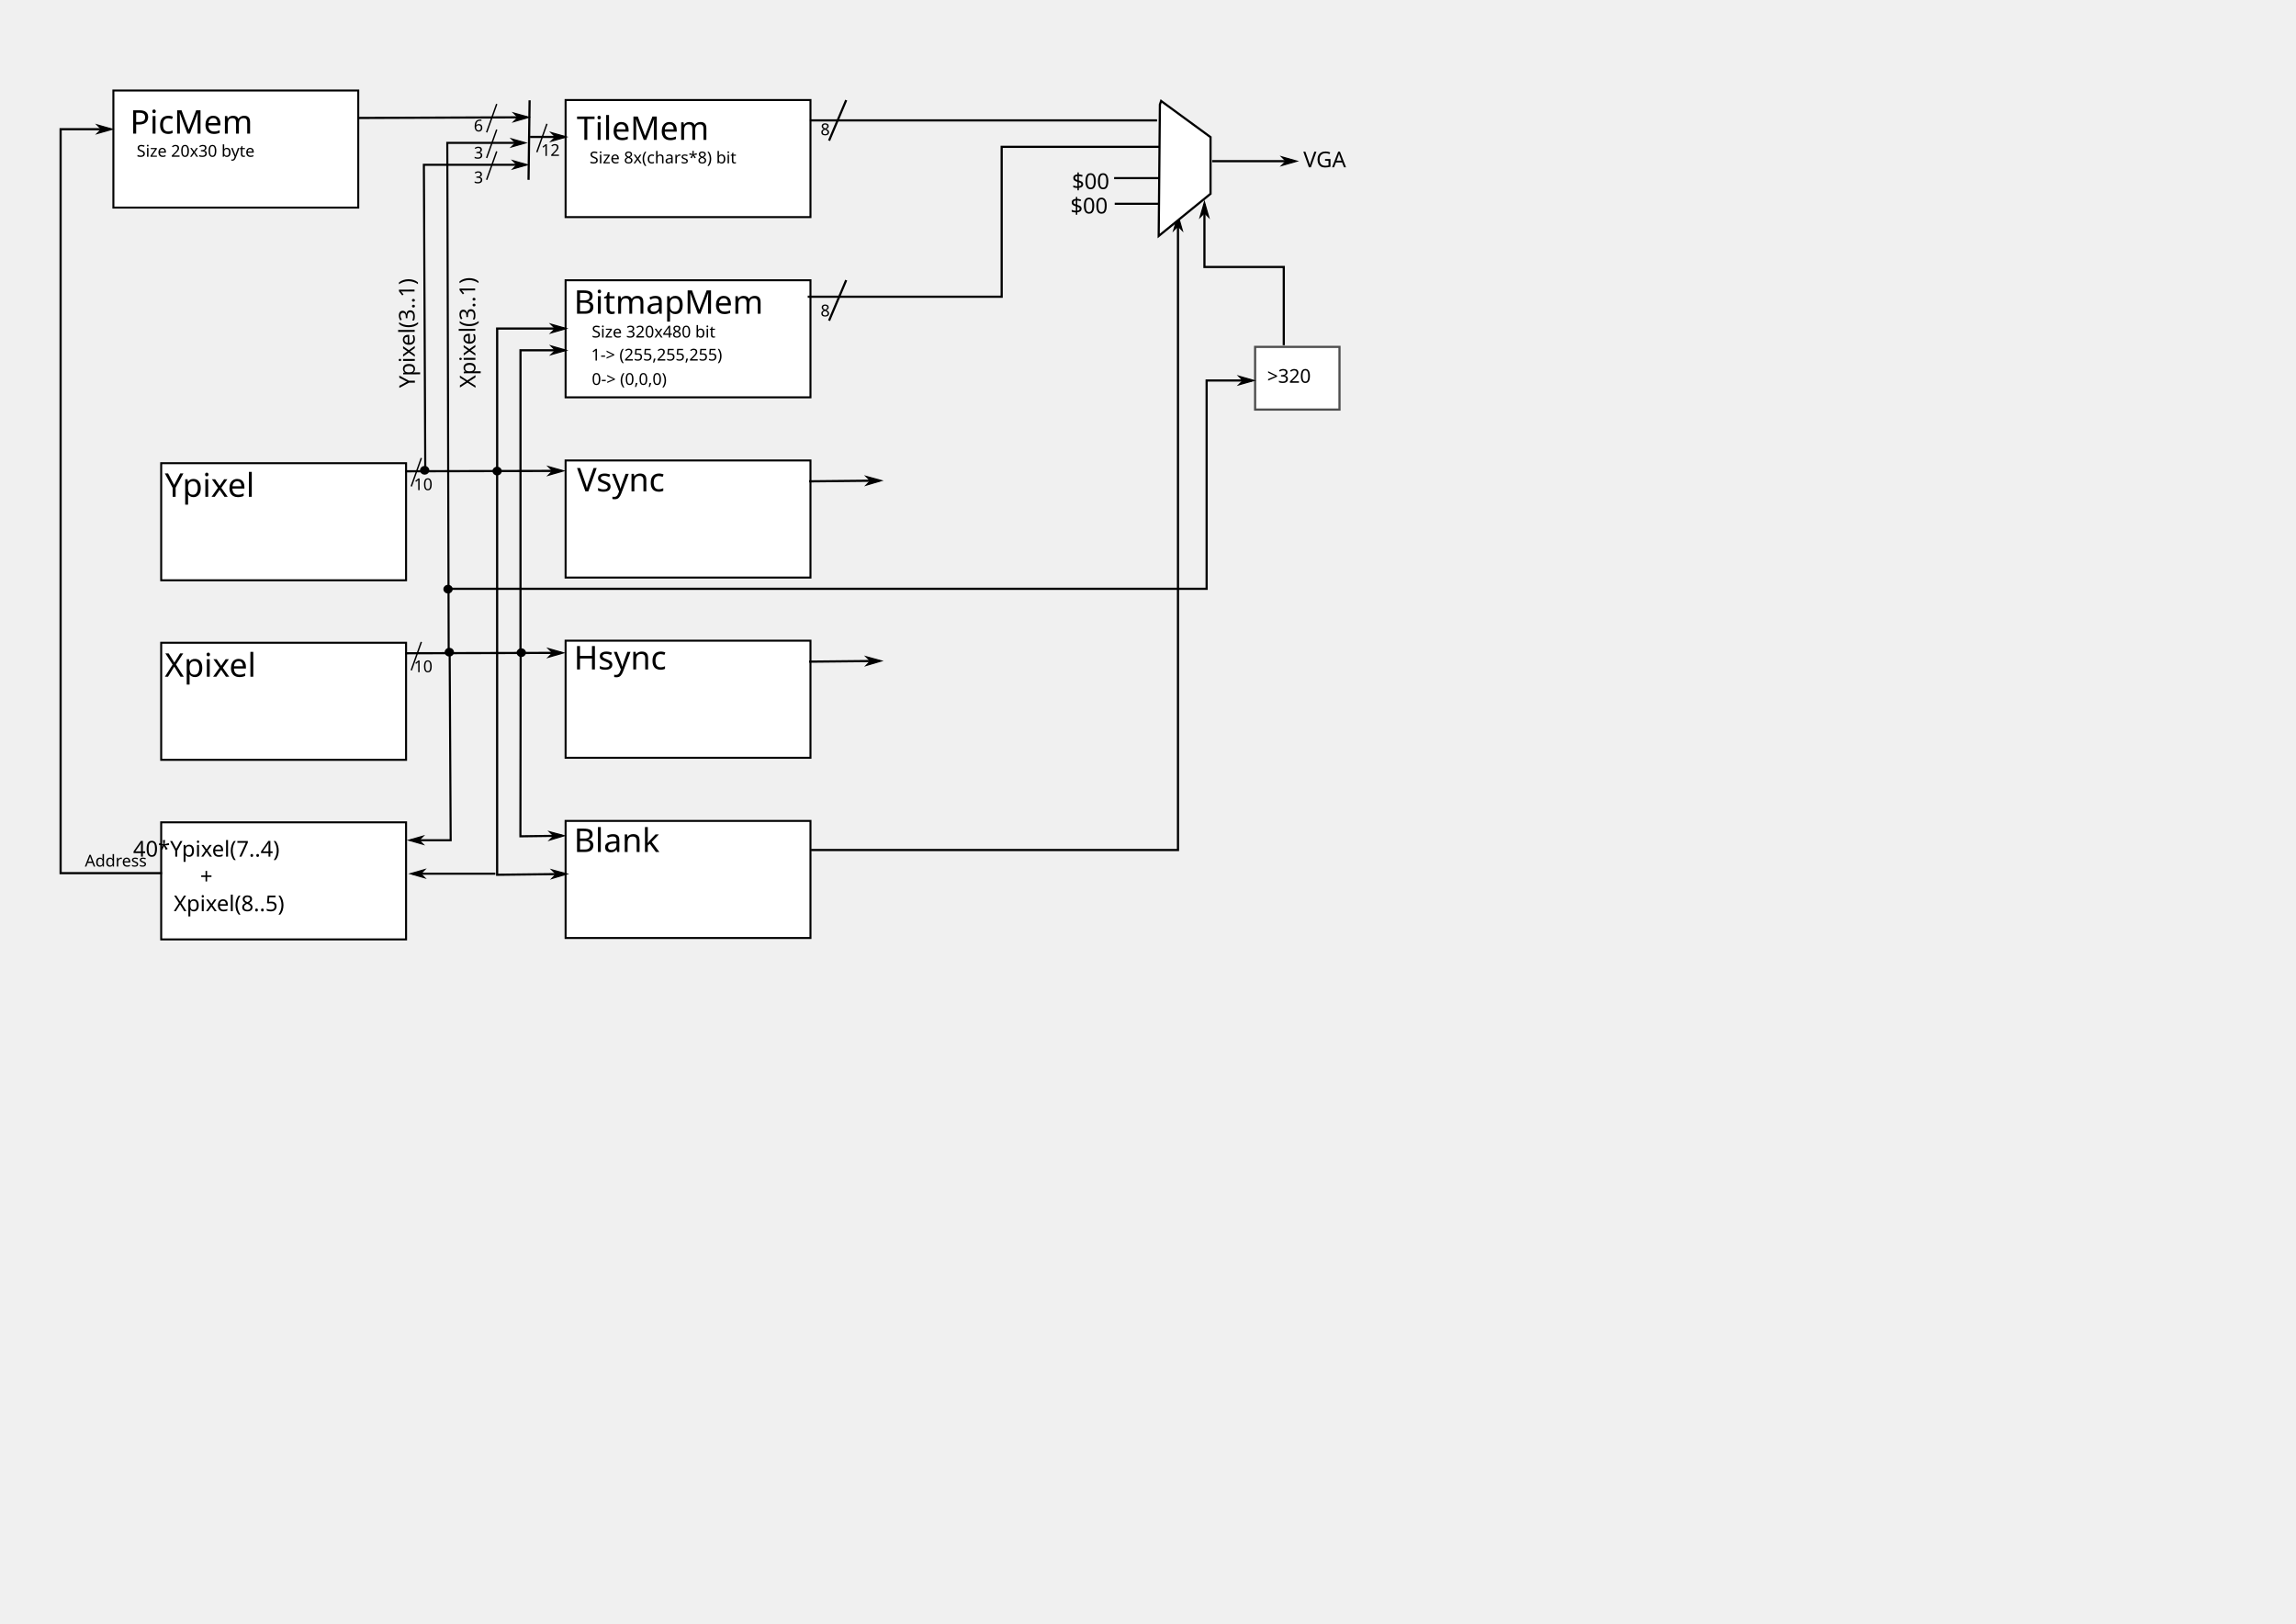
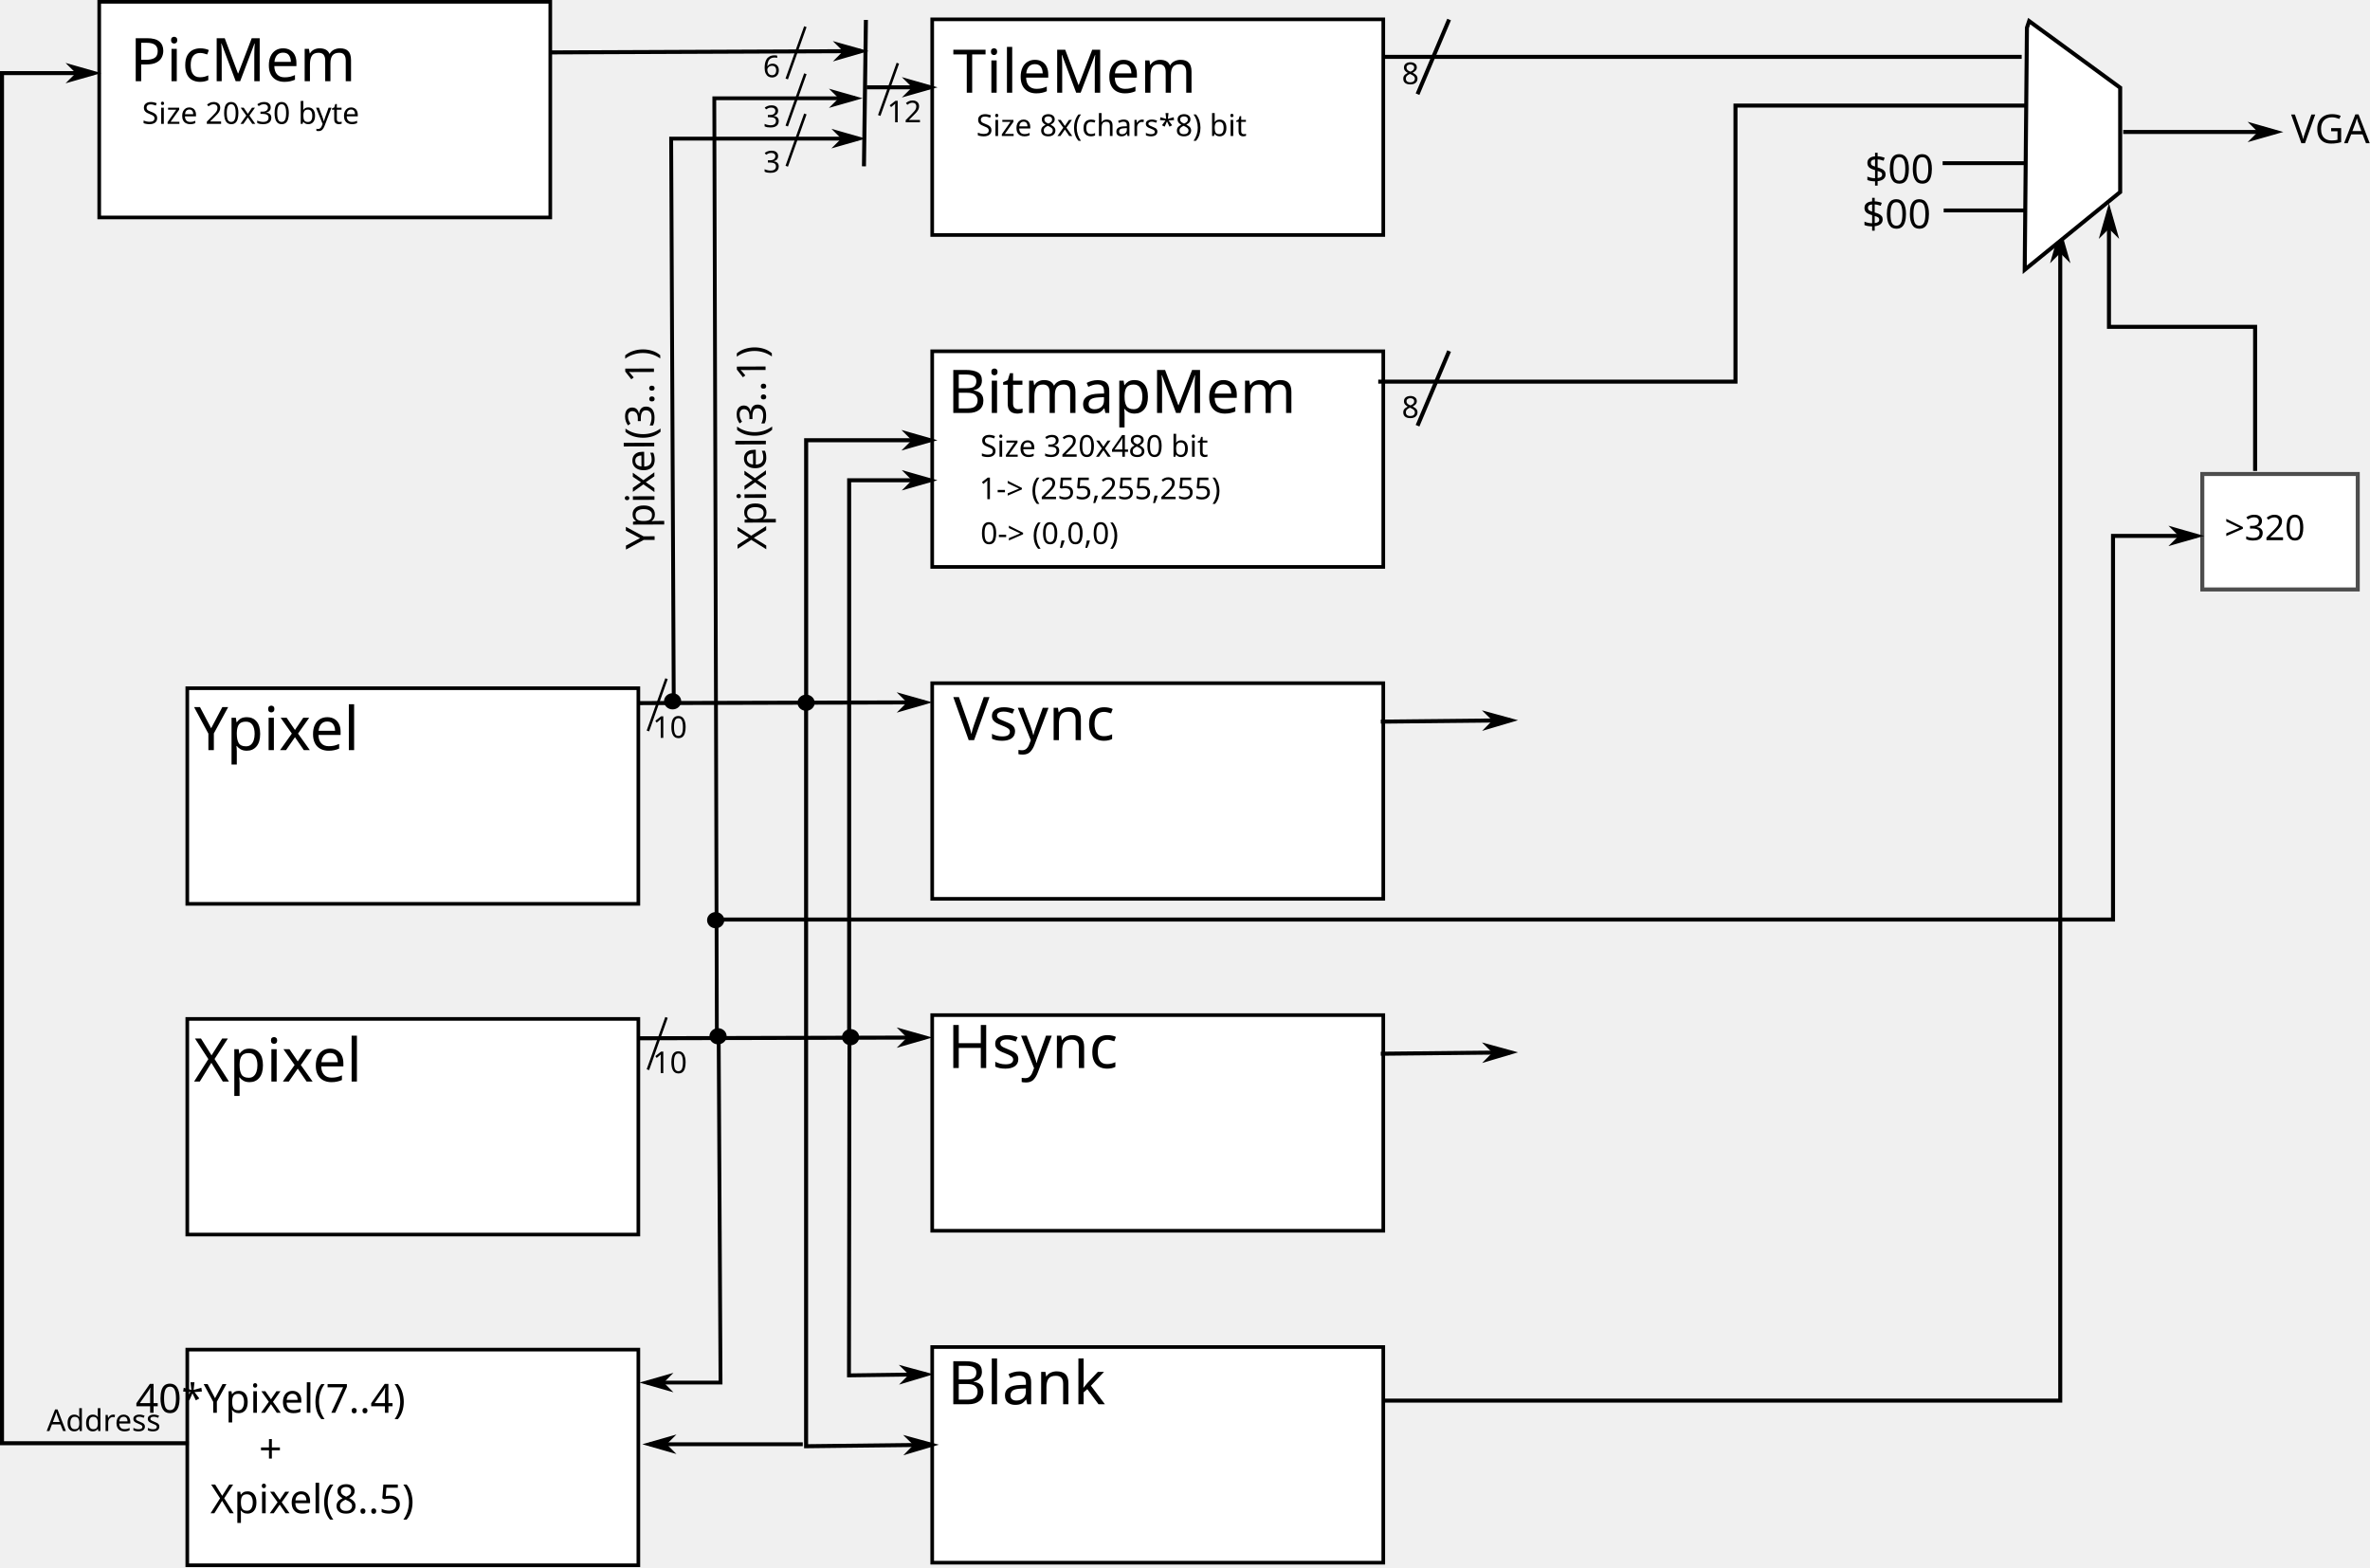
- <svg xmlns="http://www.w3.org/2000/svg" width="297mm" height="210mm" viewBox="0 0 1052.362 744.094" id="svg3468" version="1.1">
+ <svg xmlns="http://www.w3.org/2000/svg" width="166.432mm" height="110.047mm" viewBox="0 0 589.721 389.932" id="svg3468" version="1.1">
  <defs id="defs3470">
-     <marker orient="auto" refY="0.0" refX="0.0" id="marker5195" style="overflow:visible;">
-       <path id="path5197" d="M 0.0,0.0 L 5.0,-5.0 L -12.5,0.0 L 5.0,5.0 L 0.0,0.0 z " style="fill-rule:evenodd;stroke:#000000;stroke-width:1pt;stroke-opacity:1;fill:#000000;fill-opacity:1" transform="scale(0.4) rotate(180) translate(10,0)" />
-     </marker>
-     <marker style="overflow:visible;" id="marker4984" refX="0.0" refY="0.0" orient="auto">
-       <path transform="scale(0.4) rotate(180) translate(10,0)" style="fill-rule:evenodd;stroke:#000000;stroke-width:1pt;stroke-opacity:1;fill:#000000;fill-opacity:1" d="M 0.0,0.0 L 5.0,-5.0 L -12.5,0.0 L 5.0,5.0 L 0.0,0.0 z " id="path4986" />
-     </marker>
-     <marker orient="auto" refY="0.0" refX="0.0" id="marker4706" style="overflow:visible;">
-       <path id="path4708" d="M 0.0,0.0 L 5.0,-5.0 L -12.5,0.0 L 5.0,5.0 L 0.0,0.0 z " style="fill-rule:evenodd;stroke:#000000;stroke-width:1pt;stroke-opacity:1;fill:#000000;fill-opacity:1" transform="scale(0.4) rotate(180) translate(10,0)" />
-     </marker>
-     <marker style="overflow:visible;" id="marker7032" refX="0.0" refY="0.0" orient="auto">
-       <path transform="scale(0.4) rotate(180) translate(10,0)" style="fill-rule:evenodd;stroke:#000000;stroke-width:1pt;stroke-opacity:1;fill:#000000;fill-opacity:1" d="M 0.0,0.0 L 5.0,-5.0 L -12.5,0.0 L 5.0,5.0 L 0.0,0.0 z " id="path7034" />
-     </marker>
-     <marker orient="auto" refY="0.0" refX="0.0" id="marker6558" style="overflow:visible;">
-       <path id="path6560" d="M 0.0,0.0 L 5.0,-5.0 L -12.5,0.0 L 5.0,5.0 L 0.0,0.0 z " style="fill-rule:evenodd;stroke:#000000;stroke-width:1pt;stroke-opacity:1;fill:#000000;fill-opacity:1" transform="scale(0.4) rotate(180) translate(10,0)" />
-     </marker>
-     <marker orient="auto" refY="0.0" refX="0.0" id="marker5261" style="overflow:visible;">
-       <path id="path5263" d="M 0.0,0.0 L 5.0,-5.0 L -12.5,0.0 L 5.0,5.0 L 0.0,0.0 z " style="fill-rule:evenodd;stroke:#000000;stroke-width:1pt;stroke-opacity:1;fill:#000000;fill-opacity:1" transform="scale(0.4) rotate(180) translate(10,0)" />
-     </marker>
-     <marker style="overflow:visible;" id="marker4875" refX="0.0" refY="0.0" orient="auto">
-       <path transform="scale(0.4) rotate(180) translate(10,0)" style="fill-rule:evenodd;stroke:#000000;stroke-width:1pt;stroke-opacity:1;fill:#000000;fill-opacity:1" d="M 0.0,0.0 L 5.0,-5.0 L -12.5,0.0 L 5.0,5.0 L 0.0,0.0 z " id="path4877" />
-     </marker>
-     <marker style="overflow:visible;" id="marker9156" refX="0.0" refY="0.0" orient="auto">
-       <path transform="scale(0.4) rotate(180) translate(10,0)" style="fill-rule:evenodd;stroke:#000000;stroke-width:1pt;stroke-opacity:1;fill:#000000;fill-opacity:1" d="M 0.0,0.0 L 5.0,-5.0 L -12.5,0.0 L 5.0,5.0 L 0.0,0.0 z " id="path9158" />
-     </marker>
-     <marker orient="auto" refY="0.0" refX="0.0" id="marker8891" style="overflow:visible;">
-       <path id="path8893" d="M 0.0,0.0 L 5.0,-5.0 L -12.5,0.0 L 5.0,5.0 L 0.0,0.0 z " style="fill-rule:evenodd;stroke:#000000;stroke-width:1pt;stroke-opacity:1;fill:#000000;fill-opacity:1" transform="scale(0.4) rotate(180) translate(10,0)" />
-     </marker>
-     <marker orient="auto" refY="0.0" refX="0.0" id="marker8825" style="overflow:visible;">
-       <path id="path8827" d="M 0.0,0.0 L 5.0,-5.0 L -12.5,0.0 L 5.0,5.0 L 0.0,0.0 z " style="fill-rule:evenodd;stroke:#000000;stroke-width:1pt;stroke-opacity:1;fill:#000000;fill-opacity:1" transform="scale(0.4) rotate(180) translate(10,0)" />
-     </marker>
-     <marker style="overflow:visible;" id="marker8414" refX="0.0" refY="0.0" orient="auto">
-       <path transform="scale(0.4) rotate(180) translate(10,0)" style="fill-rule:evenodd;stroke:#000000;stroke-width:1pt;stroke-opacity:1;fill:#000000;fill-opacity:1" d="M 0.0,0.0 L 5.0,-5.0 L -12.5,0.0 L 5.0,5.0 L 0.0,0.0 z " id="path8416" />
-     </marker>
-     <marker orient="auto" refY="0.0" refX="0.0" id="marker8059" style="overflow:visible;">
-       <path id="path8061" d="M 0.0,0.0 L 5.0,-5.0 L -12.5,0.0 L 5.0,5.0 L 0.0,0.0 z " style="fill-rule:evenodd;stroke:#000000;stroke-width:1pt;stroke-opacity:1;fill:#000000;fill-opacity:1" transform="scale(0.4) rotate(180) translate(10,0)" />
-     </marker>
-     <marker style="overflow:visible;" id="marker7704" refX="0.0" refY="0.0" orient="auto">
-       <path transform="scale(0.4) rotate(180) translate(10,0)" style="fill-rule:evenodd;stroke:#000000;stroke-width:1pt;stroke-opacity:1;fill:#000000;fill-opacity:1" d="M 0.0,0.0 L 5.0,-5.0 L -12.5,0.0 L 5.0,5.0 L 0.0,0.0 z " id="path7706" />
-     </marker>
-     <marker orient="auto" refY="0.0" refX="0.0" id="marker7512" style="overflow:visible;">
-       <path id="path7514" d="M 0.0,0.0 L 5.0,-5.0 L -12.5,0.0 L 5.0,5.0 L 0.0,0.0 z " style="fill-rule:evenodd;stroke:#000000;stroke-width:1pt;stroke-opacity:1;fill:#000000;fill-opacity:1" transform="scale(0.4) rotate(180) translate(10,0)" />
-     </marker>
-     <marker orient="auto" refY="0.0" refX="0.0" id="marker7400" style="overflow:visible;">
-       <path id="path7402" d="M 0.0,0.0 L 5.0,-5.0 L -12.5,0.0 L 5.0,5.0 L 0.0,0.0 z " style="fill-rule:evenodd;stroke:#000000;stroke-width:1pt;stroke-opacity:1;fill:#000000;fill-opacity:1" transform="scale(0.4) rotate(180) translate(10,0)" />
-     </marker>
-     <marker style="overflow:visible;" id="marker7236" refX="0.0" refY="0.0" orient="auto">
-       <path transform="scale(0.4) rotate(180) translate(10,0)" style="fill-rule:evenodd;stroke:#000000;stroke-width:1pt;stroke-opacity:1;fill:#000000;fill-opacity:1" d="M 0.0,0.0 L 5.0,-5.0 L -12.5,0.0 L 5.0,5.0 L 0.0,0.0 z " id="path7238" />
-     </marker>
-     <marker style="overflow:visible;" id="marker7136" refX="0.0" refY="0.0" orient="auto">
-       <path transform="scale(0.4) rotate(180) translate(10,0)" style="fill-rule:evenodd;stroke:#000000;stroke-width:1pt;stroke-opacity:1;fill:#000000;fill-opacity:1" d="M 0.0,0.0 L 5.0,-5.0 L -12.5,0.0 L 5.0,5.0 L 0.0,0.0 z " id="path7138" />
-     </marker>
-     <marker style="overflow:visible;" id="marker7042" refX="0.0" refY="0.0" orient="auto">
-       <path transform="scale(0.4) rotate(180) translate(10,0)" style="fill-rule:evenodd;stroke:#000000;stroke-width:1pt;stroke-opacity:1;fill:#000000;fill-opacity:1" d="M 0.0,0.0 L 5.0,-5.0 L -12.5,0.0 L 5.0,5.0 L 0.0,0.0 z " id="path7044" />
-     </marker>
-     <marker style="overflow:visible;" id="marker6954" refX="0.0" refY="0.0" orient="auto">
-       <path transform="scale(0.4) rotate(180) translate(10,0)" style="fill-rule:evenodd;stroke:#000000;stroke-width:1pt;stroke-opacity:1;fill:#000000;fill-opacity:1" d="M 0.0,0.0 L 5.0,-5.0 L -12.5,0.0 L 5.0,5.0 L 0.0,0.0 z " id="path6956" />
-     </marker>
-     <marker orient="auto" refY="0.0" refX="0.0" id="marker6756" style="overflow:visible;">
-       <path id="path6758" d="M 0.0,0.0 L 5.0,-5.0 L -12.5,0.0 L 5.0,5.0 L 0.0,0.0 z " style="fill-rule:evenodd;stroke:#000000;stroke-width:1pt;stroke-opacity:1;fill:#000000;fill-opacity:1" transform="scale(0.4) rotate(180) translate(10,0)" />
-     </marker>
-     <marker style="overflow:visible;" id="marker6698" refX="0.0" refY="0.0" orient="auto">
-       <path transform="scale(0.4) rotate(180) translate(10,0)" style="fill-rule:evenodd;stroke:#000000;stroke-width:1pt;stroke-opacity:1;fill:#000000;fill-opacity:1" d="M 0.0,0.0 L 5.0,-5.0 L -12.5,0.0 L 5.0,5.0 L 0.0,0.0 z " id="path6700" />
-     </marker>
-     <marker orient="auto" refY="0.0" refX="0.0" id="Arrow1Mend" style="overflow:visible;">
-       <path id="path4421" d="M 0.0,0.0 L 5.0,-5.0 L -12.5,0.0 L 5.0,5.0 L 0.0,0.0 z " style="fill-rule:evenodd;stroke:#000000;stroke-width:1pt;stroke-opacity:1;fill:#000000;fill-opacity:1" transform="scale(0.4) rotate(180) translate(10,0)" />
+     <marker orient="auto" refY="0" refX="0" id="marker5195" style="overflow:visible">
+       <path id="path5197" d="M 0,0 5,-5 -12.5,0 5,5 0,0 Z" style="fill:#000000;fill-opacity:1;fill-rule:evenodd;stroke:#000000;stroke-width:1pt;stroke-opacity:1" transform="matrix(-0.4,0,0,-0.4,-4,0)" />
+     </marker>
+     <marker style="overflow:visible" id="marker4984" refX="0" refY="0" orient="auto">
+       <path transform="matrix(-0.4,0,0,-0.4,-4,0)" style="fill:#000000;fill-opacity:1;fill-rule:evenodd;stroke:#000000;stroke-width:1pt;stroke-opacity:1" d="M 0,0 5,-5 -12.5,0 5,5 0,0 Z" id="path4986" />
+     </marker>
+     <marker orient="auto" refY="0" refX="0" id="marker4706" style="overflow:visible">
+       <path id="path4708" d="M 0,0 5,-5 -12.5,0 5,5 0,0 Z" style="fill:#000000;fill-opacity:1;fill-rule:evenodd;stroke:#000000;stroke-width:1pt;stroke-opacity:1" transform="matrix(-0.4,0,0,-0.4,-4,0)" />
+     </marker>
+     <marker style="overflow:visible" id="marker7032" refX="0" refY="0" orient="auto">
+       <path transform="matrix(-0.4,0,0,-0.4,-4,0)" style="fill:#000000;fill-opacity:1;fill-rule:evenodd;stroke:#000000;stroke-width:1pt;stroke-opacity:1" d="M 0,0 5,-5 -12.5,0 5,5 0,0 Z" id="path7034" />
+     </marker>
+     <marker orient="auto" refY="0" refX="0" id="marker6558" style="overflow:visible">
+       <path id="path6560" d="M 0,0 5,-5 -12.5,0 5,5 0,0 Z" style="fill:#000000;fill-opacity:1;fill-rule:evenodd;stroke:#000000;stroke-width:1pt;stroke-opacity:1" transform="matrix(-0.4,0,0,-0.4,-4,0)" />
+     </marker>
+     <marker orient="auto" refY="0" refX="0" id="marker5261" style="overflow:visible">
+       <path id="path5263" d="M 0,0 5,-5 -12.5,0 5,5 0,0 Z" style="fill:#000000;fill-opacity:1;fill-rule:evenodd;stroke:#000000;stroke-width:1pt;stroke-opacity:1" transform="matrix(-0.4,0,0,-0.4,-4,0)" />
+     </marker>
+     <marker style="overflow:visible" id="marker4875" refX="0" refY="0" orient="auto">
+       <path transform="matrix(-0.4,0,0,-0.4,-4,0)" style="fill:#000000;fill-opacity:1;fill-rule:evenodd;stroke:#000000;stroke-width:1pt;stroke-opacity:1" d="M 0,0 5,-5 -12.5,0 5,5 0,0 Z" id="path4877" />
+     </marker>
+     <marker style="overflow:visible" id="marker9156" refX="0" refY="0" orient="auto">
+       <path transform="matrix(-0.4,0,0,-0.4,-4,0)" style="fill:#000000;fill-opacity:1;fill-rule:evenodd;stroke:#000000;stroke-width:1pt;stroke-opacity:1" d="M 0,0 5,-5 -12.5,0 5,5 0,0 Z" id="path9158" />
+     </marker>
+     <marker orient="auto" refY="0" refX="0" id="marker8891" style="overflow:visible">
+       <path id="path8893" d="M 0,0 5,-5 -12.5,0 5,5 0,0 Z" style="fill:#000000;fill-opacity:1;fill-rule:evenodd;stroke:#000000;stroke-width:1pt;stroke-opacity:1" transform="matrix(-0.4,0,0,-0.4,-4,0)" />
+     </marker>
+     <marker orient="auto" refY="0" refX="0" id="marker8825" style="overflow:visible">
+       <path id="path8827" d="M 0,0 5,-5 -12.5,0 5,5 0,0 Z" style="fill:#000000;fill-opacity:1;fill-rule:evenodd;stroke:#000000;stroke-width:1pt;stroke-opacity:1" transform="matrix(-0.4,0,0,-0.4,-4,0)" />
+     </marker>
+     <marker style="overflow:visible" id="marker8414" refX="0" refY="0" orient="auto">
+       <path transform="matrix(-0.4,0,0,-0.4,-4,0)" style="fill:#000000;fill-opacity:1;fill-rule:evenodd;stroke:#000000;stroke-width:1pt;stroke-opacity:1" d="M 0,0 5,-5 -12.5,0 5,5 0,0 Z" id="path8416" />
+     </marker>
+     <marker orient="auto" refY="0" refX="0" id="marker8059" style="overflow:visible">
+       <path id="path8061" d="M 0,0 5,-5 -12.5,0 5,5 0,0 Z" style="fill:#000000;fill-opacity:1;fill-rule:evenodd;stroke:#000000;stroke-width:1pt;stroke-opacity:1" transform="matrix(-0.4,0,0,-0.4,-4,0)" />
+     </marker>
+     <marker style="overflow:visible" id="marker7704" refX="0" refY="0" orient="auto">
+       <path transform="matrix(-0.4,0,0,-0.4,-4,0)" style="fill:#000000;fill-opacity:1;fill-rule:evenodd;stroke:#000000;stroke-width:1pt;stroke-opacity:1" d="M 0,0 5,-5 -12.5,0 5,5 0,0 Z" id="path7706" />
+     </marker>
+     <marker orient="auto" refY="0" refX="0" id="marker7512" style="overflow:visible">
+       <path id="path7514" d="M 0,0 5,-5 -12.5,0 5,5 0,0 Z" style="fill:#000000;fill-opacity:1;fill-rule:evenodd;stroke:#000000;stroke-width:1pt;stroke-opacity:1" transform="matrix(-0.4,0,0,-0.4,-4,0)" />
+     </marker>
+     <marker orient="auto" refY="0" refX="0" id="marker7400" style="overflow:visible">
+       <path id="path7402" d="M 0,0 5,-5 -12.5,0 5,5 0,0 Z" style="fill:#000000;fill-opacity:1;fill-rule:evenodd;stroke:#000000;stroke-width:1pt;stroke-opacity:1" transform="matrix(-0.4,0,0,-0.4,-4,0)" />
+     </marker>
+     <marker style="overflow:visible" id="marker7236" refX="0" refY="0" orient="auto">
+       <path transform="matrix(-0.4,0,0,-0.4,-4,0)" style="fill:#000000;fill-opacity:1;fill-rule:evenodd;stroke:#000000;stroke-width:1pt;stroke-opacity:1" d="M 0,0 5,-5 -12.5,0 5,5 0,0 Z" id="path7238" />
+     </marker>
+     <marker style="overflow:visible" id="marker7136" refX="0" refY="0" orient="auto">
+       <path transform="matrix(-0.4,0,0,-0.4,-4,0)" style="fill:#000000;fill-opacity:1;fill-rule:evenodd;stroke:#000000;stroke-width:1pt;stroke-opacity:1" d="M 0,0 5,-5 -12.5,0 5,5 0,0 Z" id="path7138" />
+     </marker>
+     <marker style="overflow:visible" id="marker7042" refX="0" refY="0" orient="auto">
+       <path transform="matrix(-0.4,0,0,-0.4,-4,0)" style="fill:#000000;fill-opacity:1;fill-rule:evenodd;stroke:#000000;stroke-width:1pt;stroke-opacity:1" d="M 0,0 5,-5 -12.5,0 5,5 0,0 Z" id="path7044" />
+     </marker>
+     <marker style="overflow:visible" id="marker6954" refX="0" refY="0" orient="auto">
+       <path transform="matrix(-0.4,0,0,-0.4,-4,0)" style="fill:#000000;fill-opacity:1;fill-rule:evenodd;stroke:#000000;stroke-width:1pt;stroke-opacity:1" d="M 0,0 5,-5 -12.5,0 5,5 0,0 Z" id="path6956" />
+     </marker>
+     <marker orient="auto" refY="0" refX="0" id="marker6756" style="overflow:visible">
+       <path id="path6758" d="M 0,0 5,-5 -12.5,0 5,5 0,0 Z" style="fill:#000000;fill-opacity:1;fill-rule:evenodd;stroke:#000000;stroke-width:1pt;stroke-opacity:1" transform="matrix(-0.4,0,0,-0.4,-4,0)" />
+     </marker>
+     <marker style="overflow:visible" id="marker6698" refX="0" refY="0" orient="auto">
+       <path transform="matrix(-0.4,0,0,-0.4,-4,0)" style="fill:#000000;fill-opacity:1;fill-rule:evenodd;stroke:#000000;stroke-width:1pt;stroke-opacity:1" d="M 0,0 5,-5 -12.5,0 5,5 0,0 Z" id="path6700" />
+     </marker>
+     <marker orient="auto" refY="0" refX="0" id="Arrow1Mend" style="overflow:visible">
+       <path id="path4421" d="M 0,0 5,-5 -12.5,0 5,5 0,0 Z" style="fill:#000000;fill-opacity:1;fill-rule:evenodd;stroke:#000000;stroke-width:1pt;stroke-opacity:1" transform="matrix(-0.4,0,0,-0.4,-4,0)" />
    </marker>
    <marker orient="auto" refY="0" refX="0" id="marker6518" style="overflow:visible">
      <path id="path6520" d="M 0,0 5,-5 -12.5,0 5,5 0,0 Z" style="fill:#000000;fill-opacity:1;fill-rule:evenodd;stroke:#000000;stroke-width:1pt;stroke-opacity:1" transform="matrix(-0.8,0,0,-0.8,-10,0)" />
    </marker>
    <marker orient="auto" refY="0" refX="0" id="marker6436" style="overflow:visible">
      <path id="path6438" d="M 0,0 5,-5 -12.5,0 5,5 0,0 Z" style="fill:#000000;fill-opacity:1;fill-rule:evenodd;stroke:#000000;stroke-width:1pt;stroke-opacity:1" transform="matrix(-0.8,0,0,-0.8,-10,0)" />
    </marker>
    <marker orient="auto" refY="0" refX="0" id="marker6396" style="overflow:visible">
      <path id="path6398" d="M 0,0 5,-5 -12.5,0 5,5 0,0 Z" style="fill:#000000;fill-opacity:1;fill-rule:evenodd;stroke:#000000;stroke-width:1pt;stroke-opacity:1" transform="matrix(-0.8,0,0,-0.8,-10,0)" />
    </marker>
-     <marker orient="auto" refY="0.0" refX="0.0" id="Arrow1Lend" style="overflow:visible;">
-       <path id="path4415" d="M 0.0,0.0 L 5.0,-5.0 L -12.5,0.0 L 5.0,5.0 L 0.0,0.0 z " style="fill-rule:evenodd;stroke:#000000;stroke-width:1pt;stroke-opacity:1;fill:#000000;fill-opacity:1" transform="scale(0.8) rotate(180) translate(12.5,0)" />
+     <marker orient="auto" refY="0" refX="0" id="Arrow1Lend" style="overflow:visible">
+       <path id="path4415" d="M 0,0 5,-5 -12.5,0 5,5 0,0 Z" style="fill:#000000;fill-opacity:1;fill-rule:evenodd;stroke:#000000;stroke-width:1pt;stroke-opacity:1" transform="matrix(-0.8,0,0,-0.8,-10,0)" />
    </marker>
    <marker orient="auto" refY="0" refX="0" id="Arrow1Lend-5" style="overflow:visible">
      <path id="path4415-0" d="M 0,0 5,-5 -12.5,0 5,5 0,0 Z" style="fill:#000000;fill-opacity:1;fill-rule:evenodd;stroke:#000000;stroke-width:1pt;stroke-opacity:1" transform="matrix(-0.8,0,0,-0.8,-10,0)" />
    </marker>
    <marker orient="auto" refY="0" refX="0" id="Arrow1Lend-8" style="overflow:visible">
      <path id="path4415-07" d="M 0,0 5,-5 -12.5,0 5,5 0,0 Z" style="fill:#000000;fill-opacity:1;fill-rule:evenodd;stroke:#000000;stroke-width:1pt;stroke-opacity:1" transform="matrix(-0.8,0,0,-0.8,-10,0)" />
    </marker>
    <marker orient="auto" refY="0" refX="0" id="Arrow1Lend-1" style="overflow:visible">
      <path id="path4415-8" d="M 0,0 5,-5 -12.5,0 5,5 0,0 Z" style="fill:#000000;fill-opacity:1;fill-rule:evenodd;stroke:#000000;stroke-width:1pt;stroke-opacity:1" transform="matrix(-0.8,0,0,-0.8,-10,0)" />
    </marker>
    <marker style="overflow:visible" id="marker5194-6" refX="0" refY="0" orient="auto">
      <path transform="matrix(-0.8,0,0,-0.8,-10,0)" style="fill:#000000;fill-opacity:1;fill-rule:evenodd;stroke:#000000;stroke-width:1pt;stroke-opacity:1" d="M 0,0 5,-5 -12.5,0 5,5 0,0 Z" id="path5196-8" />
    </marker>
    <marker style="overflow:visible" id="marker4854" refX="0" refY="0" orient="auto">
      <path transform="matrix(-0.8,0,0,-0.8,-10,0)" style="fill:#000000;fill-opacity:1;fill-rule:evenodd;stroke:#000000;stroke-width:1pt;stroke-opacity:1" d="M 0,0 5,-5 -12.5,0 5,5 0,0 Z" id="path4856" />
    </marker>
    <marker orient="auto" refY="0" refX="0" id="Arrow1Lstart" style="overflow:visible">
      <path id="path4214" d="M 0,0 5,-5 -12.5,0 5,5 0,0 Z" style="fill:#000000;fill-opacity:1;fill-rule:evenodd;stroke:#000000;stroke-width:1pt;stroke-opacity:1" transform="matrix(0.8,0,0,0.8,10,0)" />
    </marker>
  </defs>
-   <g id="layer1" transform="translate(0,-308.2677)">
+   <g id="layer1" transform="translate(-27.2792,-349.2895)">
    <path style="fill:none;fill-rule:evenodd;stroke:#000000;stroke-width:0.967px;stroke-linecap:butt;stroke-linejoin:miter;stroke-opacity:1" d="m 510.659,389.893 21.561,0 0,0.569" id="path4934" />
    <path style="fill:none;fill-rule:evenodd;stroke:#000000;stroke-width:0.967px;stroke-linecap:butt;stroke-linejoin:miter;stroke-opacity:1" d="m 510.921,401.652 21.561,0 0,0.569" id="path4934-8" />
    <rect style="fill:#ffffff;stroke:#000000;stroke-width:0.904;stroke-miterlimit:4;stroke-dasharray:none;stroke-opacity:1" id="rect4290" width="112.239" height="53.657" x="259.238" y="436.696" />
    <rect style="fill:#ffffff;stroke:#000000;stroke-width:0.904;stroke-miterlimit:4;stroke-dasharray:none;stroke-opacity:1" id="rect4290-8" width="112.239" height="53.657" x="259.238" y="519.286" />
    <rect style="fill:#ffffff;stroke:#000000;stroke-width:0.904;stroke-miterlimit:4;stroke-dasharray:none;stroke-opacity:1" id="rect4290-3" width="112.239" height="53.657" x="259.238" y="601.877" />
    <rect style="fill:#ffffff;stroke:#000000;stroke-width:0.904;stroke-miterlimit:4;stroke-dasharray:none;stroke-opacity:1" id="rect4290-85" width="112.239" height="53.657" x="259.238" y="684.467" />
    <rect style="fill:#ffffff;stroke:#000000;stroke-width:0.904;stroke-miterlimit:4;stroke-dasharray:none;stroke-opacity:1" id="rect4290-2" width="112.239" height="53.657" x="259.238" y="354.105" />
    <text xml:space="preserve" style="font-style:normal;font-weight:normal;font-size:40px;line-height:125%;font-family:sans-serif;letter-spacing:0px;word-spacing:0px;fill:#000000;fill-opacity:1;stroke:none;stroke-width:1px;stroke-linecap:butt;stroke-linejoin:miter;stroke-opacity:1" x="264.341" y="372.362" id="text4352">
      <tspan id="tspan4354" x="264.341" y="372.362" style="font-size:15px">TileMem</tspan>
    </text>
    <text xml:space="preserve" style="font-style:normal;font-weight:normal;font-size:40px;line-height:125%;font-family:sans-serif;letter-spacing:0px;word-spacing:0px;fill:#000000;fill-opacity:1;stroke:none;stroke-width:1px;stroke-linecap:butt;stroke-linejoin:miter;stroke-opacity:1" x="263.03" y="452.046" id="text4352-0">
      <tspan x="263.03" y="452.046" style="font-size:15px" id="tspan4398">BitmapMem</tspan>
    </text>
    <text xml:space="preserve" style="font-style:normal;font-weight:normal;font-size:40px;line-height:125%;font-family:sans-serif;letter-spacing:0px;word-spacing:0px;fill:#000000;fill-opacity:1;stroke:none;stroke-width:1px;stroke-linecap:butt;stroke-linejoin:miter;stroke-opacity:1" x="264.487" y="533.459" id="text4352-8">
      <tspan id="tspan4354-6" x="264.487" y="533.459" style="font-size:15px">Vsync</tspan>
    </text>
    <text xml:space="preserve" style="font-style:normal;font-weight:normal;font-size:40px;line-height:125%;font-family:sans-serif;letter-spacing:0px;word-spacing:0px;fill:#000000;fill-opacity:1;stroke:none;stroke-width:1px;stroke-linecap:butt;stroke-linejoin:miter;stroke-opacity:1" x="263.03" y="615.044" id="text4352-7">
      <tspan x="263.03" y="615.044" style="font-size:15px" id="tspan4402">Hsync</tspan>
    </text>
    <text xml:space="preserve" style="font-style:normal;font-weight:normal;font-size:40px;line-height:125%;font-family:sans-serif;letter-spacing:0px;word-spacing:0px;fill:#000000;fill-opacity:1;stroke:none;stroke-width:1px;stroke-linecap:butt;stroke-linejoin:miter;stroke-opacity:1" x="263.03" y="698.702" id="text4352-04">
      <tspan id="tspan4354-4" x="263.03" y="698.702" style="font-size:15px">Blank</tspan>
    </text>
    <path style="fill:none;fill-rule:evenodd;stroke:#000000;stroke-width:1.009px;stroke-linecap:butt;stroke-linejoin:miter;stroke-opacity:1;marker-end:url(#marker7042)" d="m 370.858,528.85 32.167,-0.326 0,0" id="path4406-4" />
    <path style="fill:none;fill-rule:evenodd;stroke:#000000;stroke-width:1.009px;stroke-linecap:butt;stroke-linejoin:miter;stroke-opacity:1;marker-end:url(#marker6954)" d="m 370.858,611.484 32.167,-0.326 0,0" id="path4406-3" />
    <rect style="fill:#ffffff;stroke:#000000;stroke-width:0.904;stroke-miterlimit:4;stroke-dasharray:none;stroke-opacity:1" id="rect4290-8-5" width="112.239" height="53.657" x="73.881" y="520.534" />
    <text xml:space="preserve" style="font-style:normal;font-weight:normal;font-size:40px;line-height:125%;font-family:sans-serif;letter-spacing:0px;word-spacing:0px;fill:#000000;fill-opacity:1;stroke:none;stroke-width:1px;stroke-linecap:butt;stroke-linejoin:miter;stroke-opacity:1" x="75.571" y="535.934" id="text5133">
      <tspan id="tspan5135" x="75.571" y="535.934" style="font-size:15px">Ypixel</tspan>
    </text>
    <rect style="fill:#ffffff;stroke:#000000;stroke-width:0.904;stroke-miterlimit:4;stroke-dasharray:none;stroke-opacity:1" id="rect4290-8-4" width="112.239" height="53.657" x="73.881" y="602.823" />
    <text xml:space="preserve" style="font-style:normal;font-weight:normal;font-size:40px;line-height:125%;font-family:sans-serif;letter-spacing:0px;word-spacing:0px;fill:#000000;fill-opacity:1;stroke:none;stroke-width:1px;stroke-linecap:butt;stroke-linejoin:miter;stroke-opacity:1" x="75.513" y="618.402" id="text5133-9">
      <tspan id="tspan5135-1" x="75.513" y="618.402" style="font-size:15px">Xpixel</tspan>
    </text>
    <path style="fill:none;fill-rule:evenodd;stroke:#000000;stroke-width:1px;stroke-linecap:butt;stroke-linejoin:miter;stroke-opacity:1;marker-end:url(#marker6756)" d="m 185.885,524.239 71.432,-0.181" id="path5186" />
    <path style="fill:none;fill-rule:evenodd;stroke:#000000;stroke-width:1px;stroke-linecap:butt;stroke-linejoin:miter;stroke-opacity:1;marker-end:url(#marker6698)" d="m 185.885,607.639 71.432,-0.181" id="path5186-2" />
    <path style="fill:none;fill-rule:evenodd;stroke:#000000;stroke-width:0.961px;stroke-linecap:butt;stroke-linejoin:miter;stroke-opacity:1;marker-end:url(#Arrow1Mend)" d="m 194.928,524.551 -0.646,-140.772 46.521,0 0,0 0,0" id="path5941" />
    <path style="fill:none;fill-rule:evenodd;stroke:#000000;stroke-width:0.943px;stroke-linecap:butt;stroke-linejoin:miter;stroke-opacity:1;marker-end:url(#marker6698)" d="m 205.653,606.72 -0.637,-232.974 35.048,0" id="path5943" />
    <path style="fill:none;fill-rule:evenodd;stroke:#000000;stroke-width:1px;stroke-linecap:butt;stroke-linejoin:miter;stroke-opacity:1" d="m 242.742,354.243 -0.487,36.432 0,0 0,0 0,0" id="path5945" />
    <text xml:space="preserve" style="font-style:normal;font-weight:normal;font-size:40px;line-height:125%;font-family:sans-serif;letter-spacing:0px;word-spacing:0px;fill:#000000;fill-opacity:1;stroke:none;stroke-width:1px;stroke-linecap:butt;stroke-linejoin:miter;stroke-opacity:1" x="-486.746" y="188.277" id="text5947" transform="matrix(-0.00389841,-0.9999924,0.9999924,-0.00389841,0,0)">
      <tspan id="tspan5949" x="-486.746" y="188.277" style="font-size:10px">Ypixel(3..1)</tspan>
    </text>
    <text xml:space="preserve" style="font-style:normal;font-weight:normal;font-size:40px;line-height:125%;font-family:sans-serif;letter-spacing:0px;word-spacing:0px;fill:#000000;fill-opacity:1;stroke:none;stroke-width:1px;stroke-linecap:butt;stroke-linejoin:miter;stroke-opacity:1" x="-486.855" y="216.05" id="text5947-8" transform="matrix(-0.00389841,-0.9999924,0.9999924,-0.00389841,0,0)">
      <tspan id="tspan5949-2" x="-486.855" y="216.05" style="font-size:10px">Xpixel(3..1)</tspan>
    </text>
    <path style="fill:none;fill-rule:evenodd;stroke:#000000;stroke-width:1px;stroke-linecap:butt;stroke-linejoin:miter;stroke-opacity:1;marker-end:url(#marker7512)" d="m 238.571,606.648 0,-137.857 20,0" id="path7388" />
    <path style="fill:none;fill-rule:evenodd;stroke:#000000;stroke-width:1.01px;stroke-linecap:butt;stroke-linejoin:miter;stroke-opacity:1;marker-end:url(#marker7704)" d="m 227.871,524.519 0,-65.688 30.689,0" id="path7696" />
    <text xml:space="preserve" style="font-style:normal;font-weight:normal;font-size:40px;line-height:125%;font-family:sans-serif;letter-spacing:0px;word-spacing:0px;fill:#000000;fill-opacity:1;stroke:none;stroke-width:1px;stroke-linecap:butt;stroke-linejoin:miter;stroke-opacity:1" x="270.94" y="473.491" id="text7918">
      <tspan id="tspan7920" x="270.94" y="473.491" style="font-size:7.5px">1-&gt; (255,255,255)</tspan>
    </text>
    <text xml:space="preserve" style="font-style:normal;font-weight:normal;font-size:40px;line-height:125%;font-family:sans-serif;letter-spacing:0px;word-spacing:0px;fill:#000000;fill-opacity:1;stroke:none;stroke-width:1px;stroke-linecap:butt;stroke-linejoin:miter;stroke-opacity:1" x="271.241" y="484.651" id="text7918-2">
      <tspan id="tspan7920-4" x="271.241" y="484.651" style="font-size:7.5px">0-&gt; (0,0,0)</tspan>
    </text>
    <path style="fill:none;fill-rule:evenodd;stroke:#000000;stroke-width:1px;stroke-linecap:butt;stroke-linejoin:miter;stroke-opacity:1" d="M 387.857,436.648 380,455.219" id="path7940" />
    <path style="fill:none;fill-rule:evenodd;stroke:#000000;stroke-width:1px;stroke-linecap:butt;stroke-linejoin:miter;stroke-opacity:1" d="M 387.857,354.148 380,372.719" id="path7940-9" />
    <path style="fill:none;fill-rule:evenodd;stroke:#000000;stroke-width:0.643px;stroke-linecap:butt;stroke-linejoin:miter;stroke-opacity:1" d="m 227.673,377.644 -4.632,13.009" id="path7940-8" />
    <path style="fill:none;fill-rule:evenodd;stroke:#000000;stroke-width:0.643px;stroke-linecap:butt;stroke-linejoin:miter;stroke-opacity:1" d="m 227.673,367.644 -4.632,13.009" id="path7940-8-9" />
    <text xml:space="preserve" style="font-style:normal;font-weight:normal;font-size:40px;line-height:125%;font-family:sans-serif;letter-spacing:0px;word-spacing:0px;fill:#000000;fill-opacity:1;stroke:none;stroke-width:1px;stroke-linecap:butt;stroke-linejoin:miter;stroke-opacity:1" x="217.19" y="380.934" id="text7984">
      <tspan id="tspan7986" x="217.19" y="380.934" style="font-size:7.5px">3</tspan>
    </text>
    <text xml:space="preserve" style="font-style:normal;font-weight:normal;font-size:40px;line-height:125%;font-family:sans-serif;letter-spacing:0px;word-spacing:0px;fill:#000000;fill-opacity:1;stroke:none;stroke-width:1px;stroke-linecap:butt;stroke-linejoin:miter;stroke-opacity:1" x="217.19" y="392.221" id="text7984-0">
      <tspan id="tspan7986-4" x="217.19" y="392.221" style="font-size:7.5px">3</tspan>
    </text>
    <text xml:space="preserve" style="font-style:normal;font-weight:normal;font-size:7.5px;line-height:125%;font-family:sans-serif;letter-spacing:0px;word-spacing:0px;fill:#000000;fill-opacity:1;stroke:none;stroke-width:1px;stroke-linecap:butt;stroke-linejoin:miter;stroke-opacity:1" x="376.074" y="370.219" id="text8006">
      <tspan id="tspan8008" x="376.074" y="370.219">8</tspan>
    </text>
    <text xml:space="preserve" style="font-style:normal;font-weight:normal;font-size:7.5px;line-height:125%;font-family:sans-serif;letter-spacing:0px;word-spacing:0px;fill:#000000;fill-opacity:1;stroke:none;stroke-width:1px;stroke-linecap:butt;stroke-linejoin:miter;stroke-opacity:1" x="376.074" y="453.255" id="text8006-5">
      <tspan id="tspan8008-8" x="376.074" y="453.255">8</tspan>
    </text>
    <path style="fill:none;fill-rule:evenodd;stroke:#000000;stroke-width:1px;stroke-linecap:butt;stroke-linejoin:miter;stroke-opacity:1;marker-end:url(#marker8059)" d="m 163.644,362.331 77.783,-0.316" id="path8051" />
    <path style="fill:none;fill-rule:evenodd;stroke:#000000;stroke-width:0.643px;stroke-linecap:butt;stroke-linejoin:miter;stroke-opacity:1" d="m 227.673,355.924 -4.632,13.009" id="path7940-8-9-4" />
    <text xml:space="preserve" style="font-style:normal;font-weight:normal;font-size:40px;line-height:125%;font-family:sans-serif;letter-spacing:0px;word-spacing:0px;fill:#000000;fill-opacity:1;stroke:none;stroke-width:1px;stroke-linecap:butt;stroke-linejoin:miter;stroke-opacity:1" x="217.135" y="368.489" id="text8402">
      <tspan id="tspan8404" x="217.135" y="368.489" style="font-size:7.5px">6</tspan>
    </text>
    <path style="fill:none;fill-rule:evenodd;stroke:#000000;stroke-width:1px;stroke-linecap:butt;stroke-linejoin:miter;stroke-opacity:1;marker-end:url(#marker8414)" d="m 242.942,371.014 15.657,0" id="path8406" />
    <path style="fill:none;fill-rule:evenodd;stroke:#000000;stroke-width:0.643px;stroke-linecap:butt;stroke-linejoin:miter;stroke-opacity:1" d="m 250.687,365.015 -4.632,13.009" id="path7940-8-9-4-2" />
    <text xml:space="preserve" style="font-style:normal;font-weight:normal;font-size:40px;line-height:125%;font-family:sans-serif;letter-spacing:0px;word-spacing:0px;fill:#000000;fill-opacity:1;stroke:none;stroke-width:1px;stroke-linecap:butt;stroke-linejoin:miter;stroke-opacity:1" x="247.992" y="379.727" id="text8619">
      <tspan id="tspan8621" x="247.992" y="379.727" style="font-size:7.5px">12</tspan>
    </text>
    <path style="fill:none;fill-rule:evenodd;stroke:#000000;stroke-width:0.643px;stroke-linecap:butt;stroke-linejoin:miter;stroke-opacity:1" d="m 193.125,602.449 -4.632,13.009" id="path7940-8-8" />
    <path style="fill:none;fill-rule:evenodd;stroke:#000000;stroke-width:0.643px;stroke-linecap:butt;stroke-linejoin:miter;stroke-opacity:1" d="m 193.125,518.163 -4.632,13.009" id="path7940-8-9-8" />
    <text xml:space="preserve" style="font-style:normal;font-weight:normal;font-size:40px;line-height:125%;font-family:sans-serif;letter-spacing:0px;word-spacing:0px;fill:#000000;fill-opacity:1;stroke:none;stroke-width:1px;stroke-linecap:butt;stroke-linejoin:miter;stroke-opacity:1" x="189.667" y="532.882" id="text7984-09">
      <tspan id="tspan7986-7" x="189.667" y="532.882" style="font-size:7.5px">10</tspan>
    </text>
    <text xml:space="preserve" style="font-style:normal;font-weight:normal;font-size:40px;line-height:125%;font-family:sans-serif;letter-spacing:0px;word-spacing:0px;fill:#000000;fill-opacity:1;stroke:none;stroke-width:1px;stroke-linecap:butt;stroke-linejoin:miter;stroke-opacity:1" x="189.667" y="616.312" id="text7984-0-5">
      <tspan id="tspan7986-4-2" x="189.667" y="616.312" style="font-size:7.5px">10</tspan>
    </text>
    <path style="fill:none;fill-rule:evenodd;stroke:#000000;stroke-width:0.971px;stroke-linecap:butt;stroke-linejoin:miter;stroke-opacity:1;marker-end:url(#marker8891)" d="m 238.647,606.597 -0.119,84.922 19.138,-0.253" id="path8817" />
-     <ellipse style="fill:#000000;stroke:#000000;stroke-width:1;stroke-miterlimit:4;stroke-dasharray:none;stroke-opacity:1;fill-opacity:1" id="path9119" cx="205.945" cy="607.137" rx="1.641" ry="1.515" />
+     <ellipse style="fill:#000000;fill-opacity:1;stroke:#000000;stroke-width:1;stroke-miterlimit:4;stroke-dasharray:none;stroke-opacity:1" id="path9119" cx="205.945" cy="607.137" rx="1.641" ry="1.515" />
    <ellipse style="fill:#000000;fill-opacity:1;stroke:#000000;stroke-width:1;stroke-miterlimit:4;stroke-dasharray:none;stroke-opacity:1" id="path9119-6" cx="194.643" cy="523.791" rx="1.641" ry="1.515" />
    <ellipse style="fill:#000000;fill-opacity:1;stroke:#000000;stroke-width:1;stroke-miterlimit:4;stroke-dasharray:none;stroke-opacity:1" id="path9119-4" cx="227.857" cy="524.148" rx="1.641" ry="1.515" />
    <ellipse style="fill:#000000;fill-opacity:1;stroke:#000000;stroke-width:1;stroke-miterlimit:4;stroke-dasharray:none;stroke-opacity:1" id="path9119-3" cx="238.929" cy="607.362" rx="1.641" ry="1.515" />
    <path style="fill:none;fill-rule:evenodd;stroke:#000000;stroke-width:1px;stroke-linecap:butt;stroke-linejoin:miter;stroke-opacity:1;marker-end:url(#marker9156)" d="m 227.857,523.791 0,185.357 31.071,-0.357" id="path9148" />
    <text xml:space="preserve" style="font-style:normal;font-weight:normal;font-size:40px;line-height:125%;font-family:sans-serif;letter-spacing:0px;word-spacing:0px;fill:#000000;fill-opacity:1;stroke:none;stroke-width:1px;stroke-linecap:butt;stroke-linejoin:miter;stroke-opacity:1" x="271.226" y="462.938" id="text3675">
      <tspan id="tspan3677" x="271.226" y="462.938" style="font-size:7.5px">Size 320x480 bit</tspan>
    </text>
    <text xml:space="preserve" style="font-style:normal;font-weight:normal;font-size:40px;line-height:125%;font-family:sans-serif;letter-spacing:0px;word-spacing:0px;fill:#000000;fill-opacity:1;stroke:none;stroke-width:1px;stroke-linecap:butt;stroke-linejoin:miter;stroke-opacity:1" x="270.216" y="383.136" id="text3679">
      <tspan id="tspan3681" x="270.216" y="383.136" style="font-size:7.5px">Size 8x(chars*8) bit</tspan>
    </text>
    <rect style="fill:#ffffff;stroke:#000000;stroke-width:0.904;stroke-miterlimit:4;stroke-dasharray:none;stroke-opacity:1" id="rect4290-8-5-1" width="112.239" height="53.657" x="51.967" y="349.741" />
    <text xml:space="preserve" style="font-style:normal;font-weight:normal;font-size:40px;line-height:125%;font-family:sans-serif;letter-spacing:0px;word-spacing:0px;fill:#000000;fill-opacity:1;stroke:none;stroke-width:1px;stroke-linecap:butt;stroke-linejoin:miter;stroke-opacity:1" x="59.599" y="369.499" id="text4644">
      <tspan id="tspan4646" x="59.599" y="369.499" style="font-size:15px">PicMem</tspan>
    </text>
    <text xml:space="preserve" style="font-style:normal;font-weight:normal;font-size:40px;line-height:125%;font-family:sans-serif;letter-spacing:0px;word-spacing:0px;fill:#000000;fill-opacity:1;stroke:none;stroke-width:1px;stroke-linecap:butt;stroke-linejoin:miter;stroke-opacity:1" x="62.629" y="380.106" id="text4648">
      <tspan id="tspan4650" x="62.629" y="380.106" style="font-size:7.5px">Size 20x30 byte</tspan>
    </text>
    <rect style="fill:#ffffff;stroke:#000000;stroke-width:0.904;stroke-miterlimit:4;stroke-dasharray:none;stroke-opacity:1" id="rect4290-8-4-5" width="112.239" height="53.657" x="73.881" y="685.112" />
    <text xml:space="preserve" style="font-style:normal;font-weight:normal;font-size:40px;line-height:125%;font-family:sans-serif;letter-spacing:0px;word-spacing:0px;fill:#000000;fill-opacity:1;stroke:none;stroke-width:1px;stroke-linecap:butt;stroke-linejoin:miter;stroke-opacity:1" x="130.984" y="700.829" id="text4673">
      <tspan x="130.984" y="700.829" id="tspan4679" style="font-size:10px;text-align:center;text-anchor:middle">40*Ypixel(7..4)</tspan>
      <tspan x="130.984" y="713.329" style="font-size:10px;text-align:center;text-anchor:middle" id="tspan4685">+</tspan>
      <tspan x="130.984" y="725.829" style="font-size:10px;text-align:center;text-anchor:middle" id="tspan4687">Xpixel(8..5)</tspan>
    </text>
    <path style="fill:none;fill-rule:evenodd;stroke:#000000;stroke-width:0.952px;stroke-linecap:butt;stroke-linejoin:miter;stroke-opacity:1;marker-end:url(#marker4875)" d="m 206.109,608.34 0.457,84.97 -18.296,0" id="path4693" />
    <path style="fill:none;fill-rule:evenodd;stroke:#000000;stroke-width:0.956px;stroke-linecap:butt;stroke-linejoin:miter;stroke-opacity:1;marker-end:url(#marker5261)" d="m 227.032,708.658 -38.046,0" id="path5253" />
    <text xml:space="preserve" style="font-style:normal;font-weight:normal;font-size:40px;line-height:125%;font-family:sans-serif;letter-spacing:0px;word-spacing:0px;fill:#000000;fill-opacity:1;stroke:none;stroke-width:1px;stroke-linecap:butt;stroke-linejoin:miter;stroke-opacity:1" x="38.891" y="705.375" id="text5781">
      <tspan id="tspan5783" x="38.891" y="705.375" style="font-size:7.5px">Address</tspan>
    </text>
    <rect style="fill:none;fill-opacity:1;stroke:#000000;stroke-width:0;stroke-miterlimit:4;stroke-dasharray:none;stroke-opacity:0.684" id="rect4186" width="11.049" height="2.762" x="605.11" y="465.026" />
    <rect style="fill:#ffffff;fill-opacity:1;stroke:#000000;stroke-width:1;stroke-miterlimit:4;stroke-dasharray:none;stroke-opacity:0.684" id="rect4190" width="38.67" height="28.726" x="575.279" y="467.235" />
    <text xml:space="preserve" style="font-style:normal;font-weight:normal;font-size:40px;line-height:125%;font-family:sans-serif;letter-spacing:0px;word-spacing:0px;fill:#000000;fill-opacity:1;stroke:none;stroke-width:1px;stroke-linecap:butt;stroke-linejoin:miter;stroke-opacity:1" x="580.803" y="472.76" id="text4194">
      <tspan id="tspan4196" x="580.803" y="472.76" style="font-size:8.75px" />
      <tspan x="580.803" y="483.697" style="font-size:8.75px" id="tspan4198">&gt;320</tspan>
    </text>
    <text xml:space="preserve" style="font-style:normal;font-weight:normal;font-size:40px;line-height:125%;font-family:sans-serif;letter-spacing:0px;word-spacing:0px;fill:#000000;fill-opacity:1;stroke:none;stroke-width:1px;stroke-linecap:butt;stroke-linejoin:miter;stroke-opacity:1" x="491.31" y="394.899" id="text4926">
      <tspan id="tspan4928" x="491.31" y="394.899" style="font-size:10px">$00</tspan>
    </text>
    <text xml:space="preserve" style="font-style:normal;font-weight:normal;font-size:40px;line-height:125%;font-family:sans-serif;letter-spacing:0px;word-spacing:0px;fill:#000000;fill-opacity:1;stroke:none;stroke-width:1px;stroke-linecap:butt;stroke-linejoin:miter;stroke-opacity:1" x="490.584" y="406.105" id="text4926-0">
      <tspan id="tspan4928-2" x="490.584" y="406.105" style="font-size:10px">$00</tspan>
    </text>
    <text xml:space="preserve" style="font-style:normal;font-weight:normal;font-size:40px;line-height:125%;font-family:sans-serif;letter-spacing:0px;word-spacing:0px;fill:#000000;fill-opacity:1;stroke:none;stroke-width:1px;stroke-linecap:butt;stroke-linejoin:miter;stroke-opacity:1" x="597.376" y="384.924" id="text5111">
      <tspan id="tspan5113" x="597.376" y="384.924" style="font-size:10px">VGA</tspan>
    </text>
    <path style="fill:none;fill-rule:evenodd;stroke:#000000;stroke-width:1px;stroke-linecap:butt;stroke-linejoin:miter;stroke-opacity:1;marker-end:url(#marker6558)" d="m 371.736,697.799 168.19,0 0,-289.914" id="path6550" />
    <path style="fill:none;fill-rule:evenodd;stroke:#000000;stroke-width:1px;stroke-linecap:butt;stroke-linejoin:miter;stroke-opacity:1;marker-end:url(#marker7032)" d="m 205.566,578.096 347.492,0 0,-95.459 20.708,0" id="path7024" />
    <ellipse style="fill:#000000;fill-opacity:1;stroke:#000000;stroke-width:1;stroke-miterlimit:4;stroke-dasharray:none;stroke-opacity:1" id="path9119-6-9" cx="205.357" cy="578.255" rx="1.641" ry="1.515" />
    <path style="fill:none;fill-rule:evenodd;stroke:#000000;stroke-width:1px;stroke-linecap:butt;stroke-linejoin:miter;stroke-opacity:1" d="m 370.221,444.25 88.893,0 0,-68.69 72.731,0" id="path7249" />
    <path style="fill:none;fill-rule:evenodd;stroke:#000000;stroke-width:1px;stroke-linecap:butt;stroke-linejoin:miter;stroke-opacity:1" d="m 371.231,363.438 159.099,0" id="path7251" />
-     <path style="fill:#ffffff;fill-rule:evenodd;stroke:#000000;stroke-width:1px;stroke-linecap:butt;stroke-linejoin:miter;stroke-opacity:1;fill-opacity:1" d="m 531.637,356.198 c -0.552,60.215 -0.552,60.215 -0.552,60.215 l 23.754,-19.335 0,-25.964 -22.65,-16.573 z" id="path4182" />
+     <path style="fill:#ffffff;fill-opacity:1;fill-rule:evenodd;stroke:#000000;stroke-width:1px;stroke-linecap:butt;stroke-linejoin:miter;stroke-opacity:1" d="m 531.637,356.198 c -0.552,60.215 -0.552,60.215 -0.552,60.215 l 23.754,-19.335 0,-25.964 -22.65,-16.573 z" id="path4182" />
    <path style="fill:none;fill-rule:evenodd;stroke:#000000;stroke-width:1px;stroke-linecap:butt;stroke-linejoin:miter;stroke-opacity:1;marker-end:url(#marker4706)" d="m 74.246,708.405 -46.467,0 0,-340.926 22.728,0" id="path4962" />
    <path style="fill:none;fill-rule:evenodd;stroke:#000000;stroke-width:1px;stroke-linecap:butt;stroke-linejoin:miter;stroke-opacity:1;marker-end:url(#marker4984)" d="m 555.584,382.126 37.881,0" id="path4976" />
    <path style="fill:none;fill-rule:evenodd;stroke:#000000;stroke-width:1px;stroke-linecap:butt;stroke-linejoin:miter;stroke-opacity:1;marker-end:url(#marker5195)" d="m 588.414,466.474 0,-35.86 -36.365,0 0,-28.789" id="path5187" />
  </g>
</svg>
